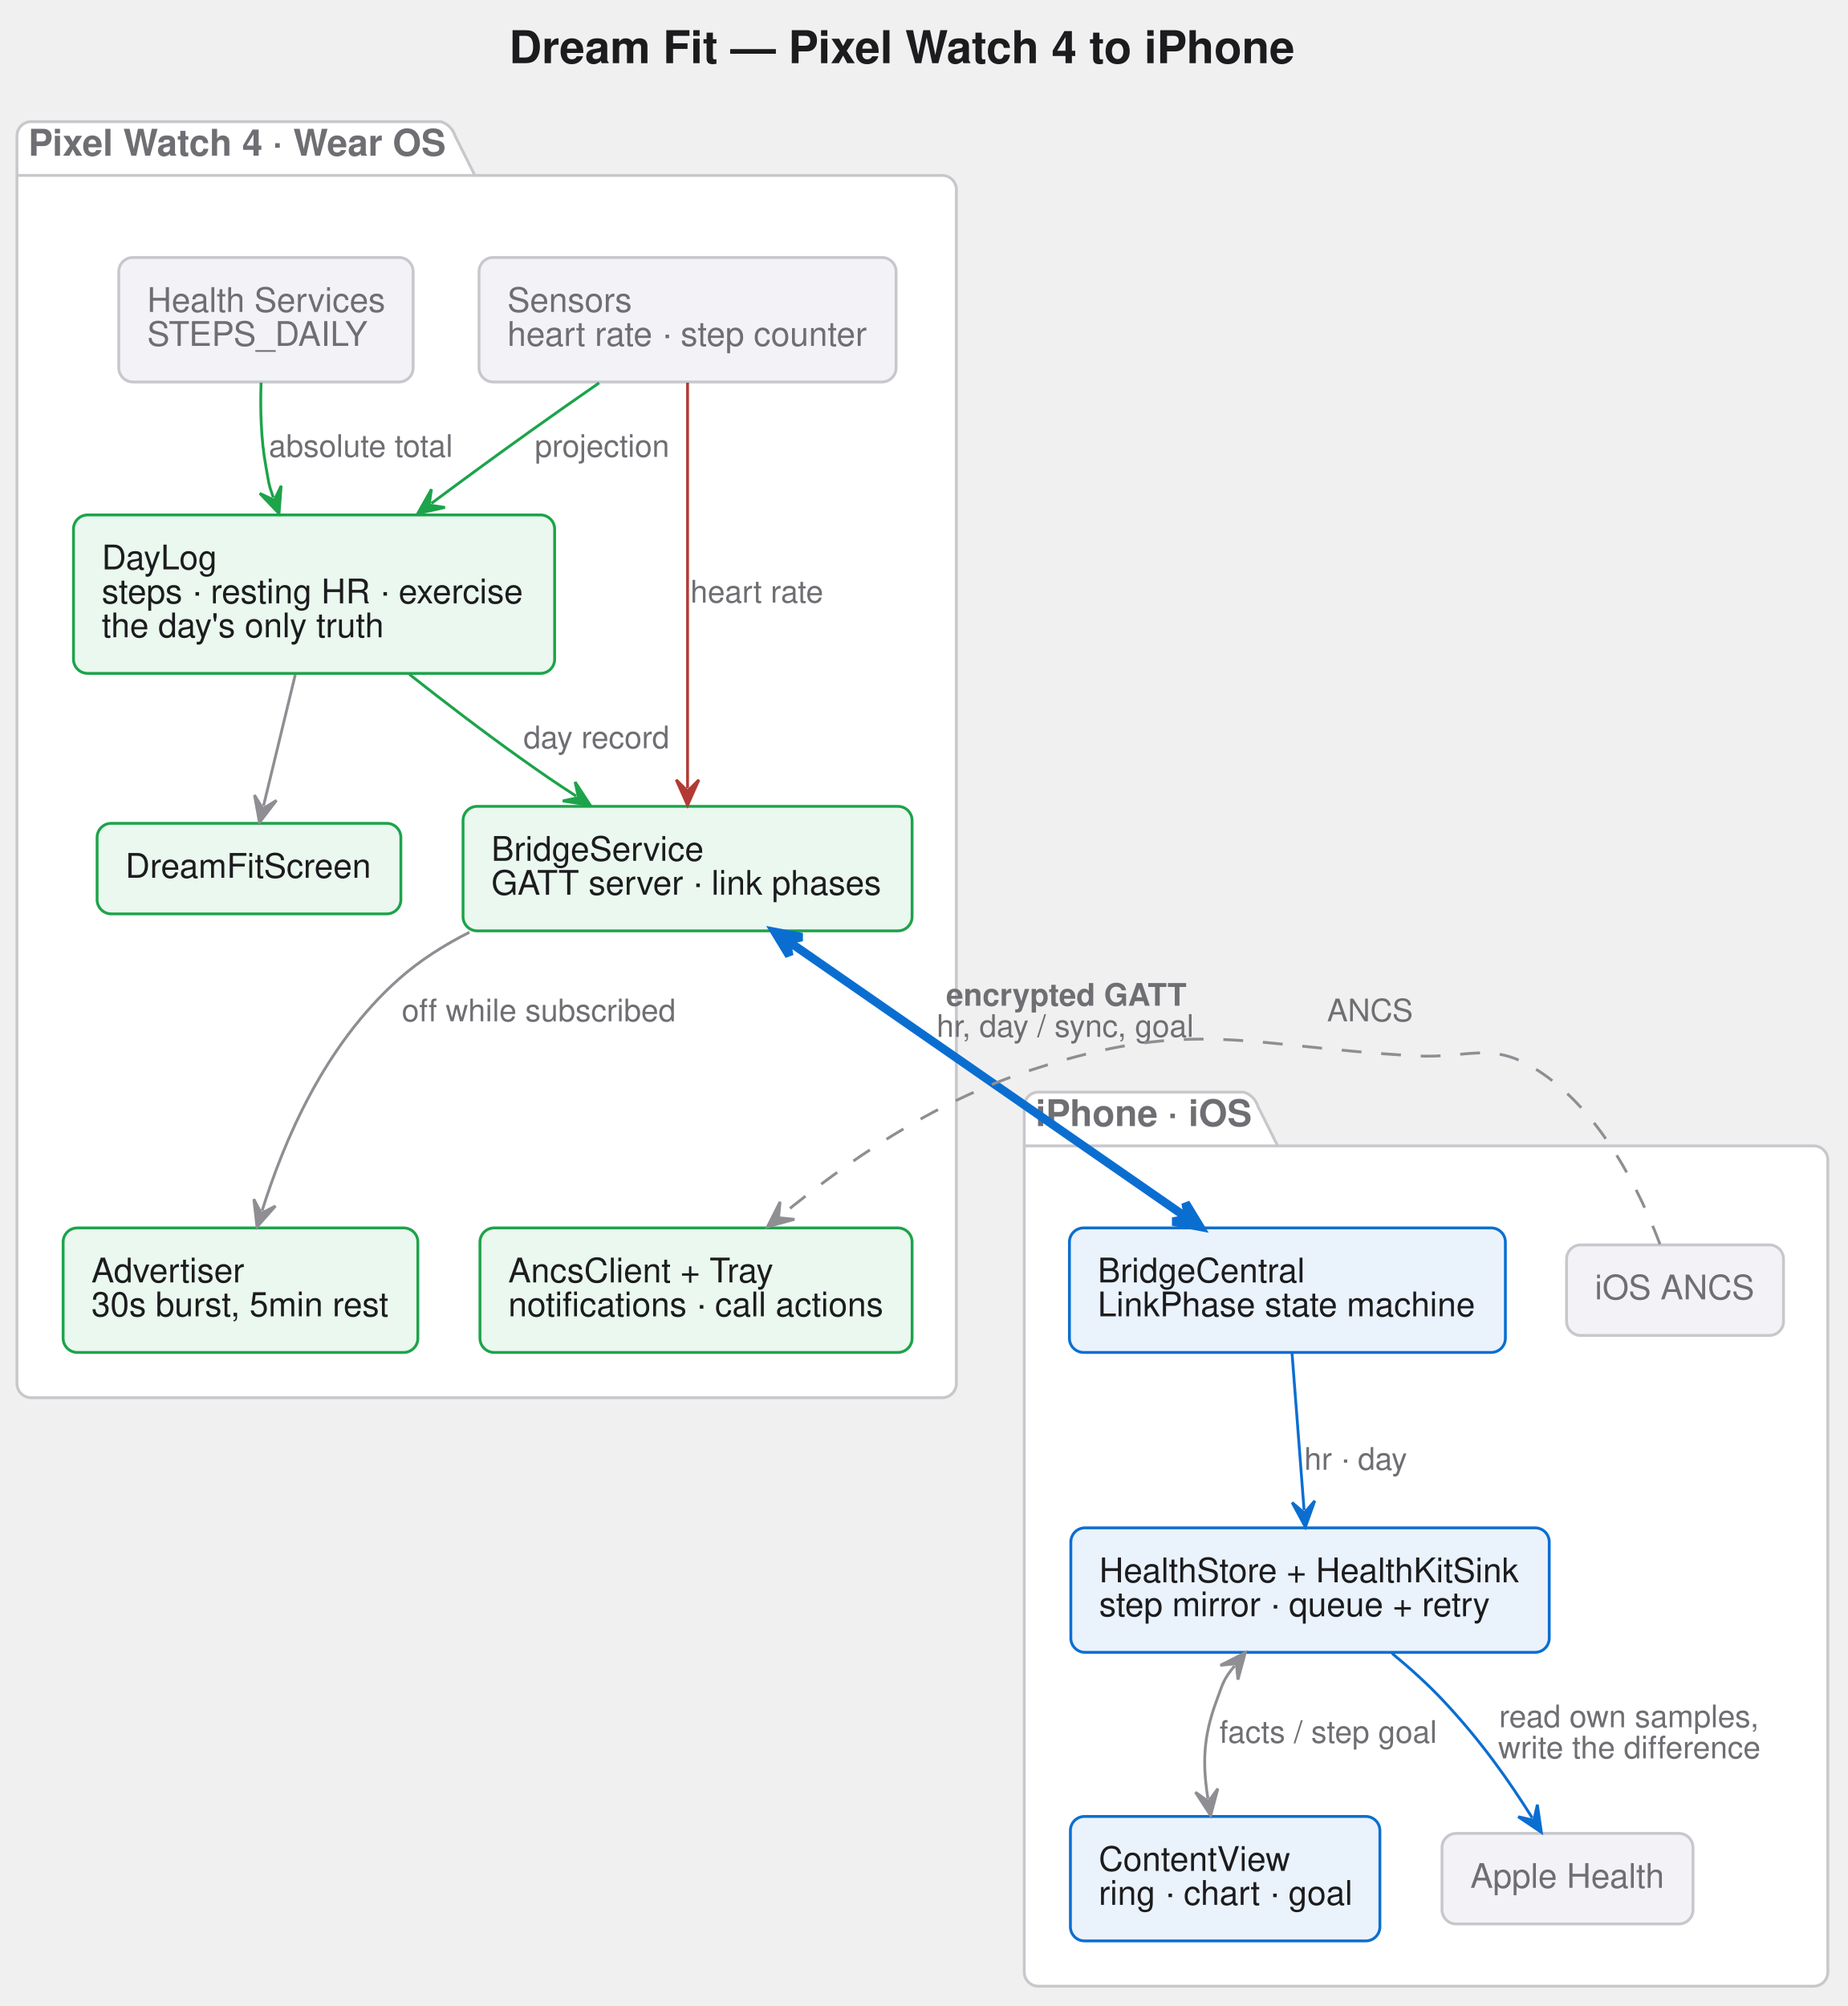
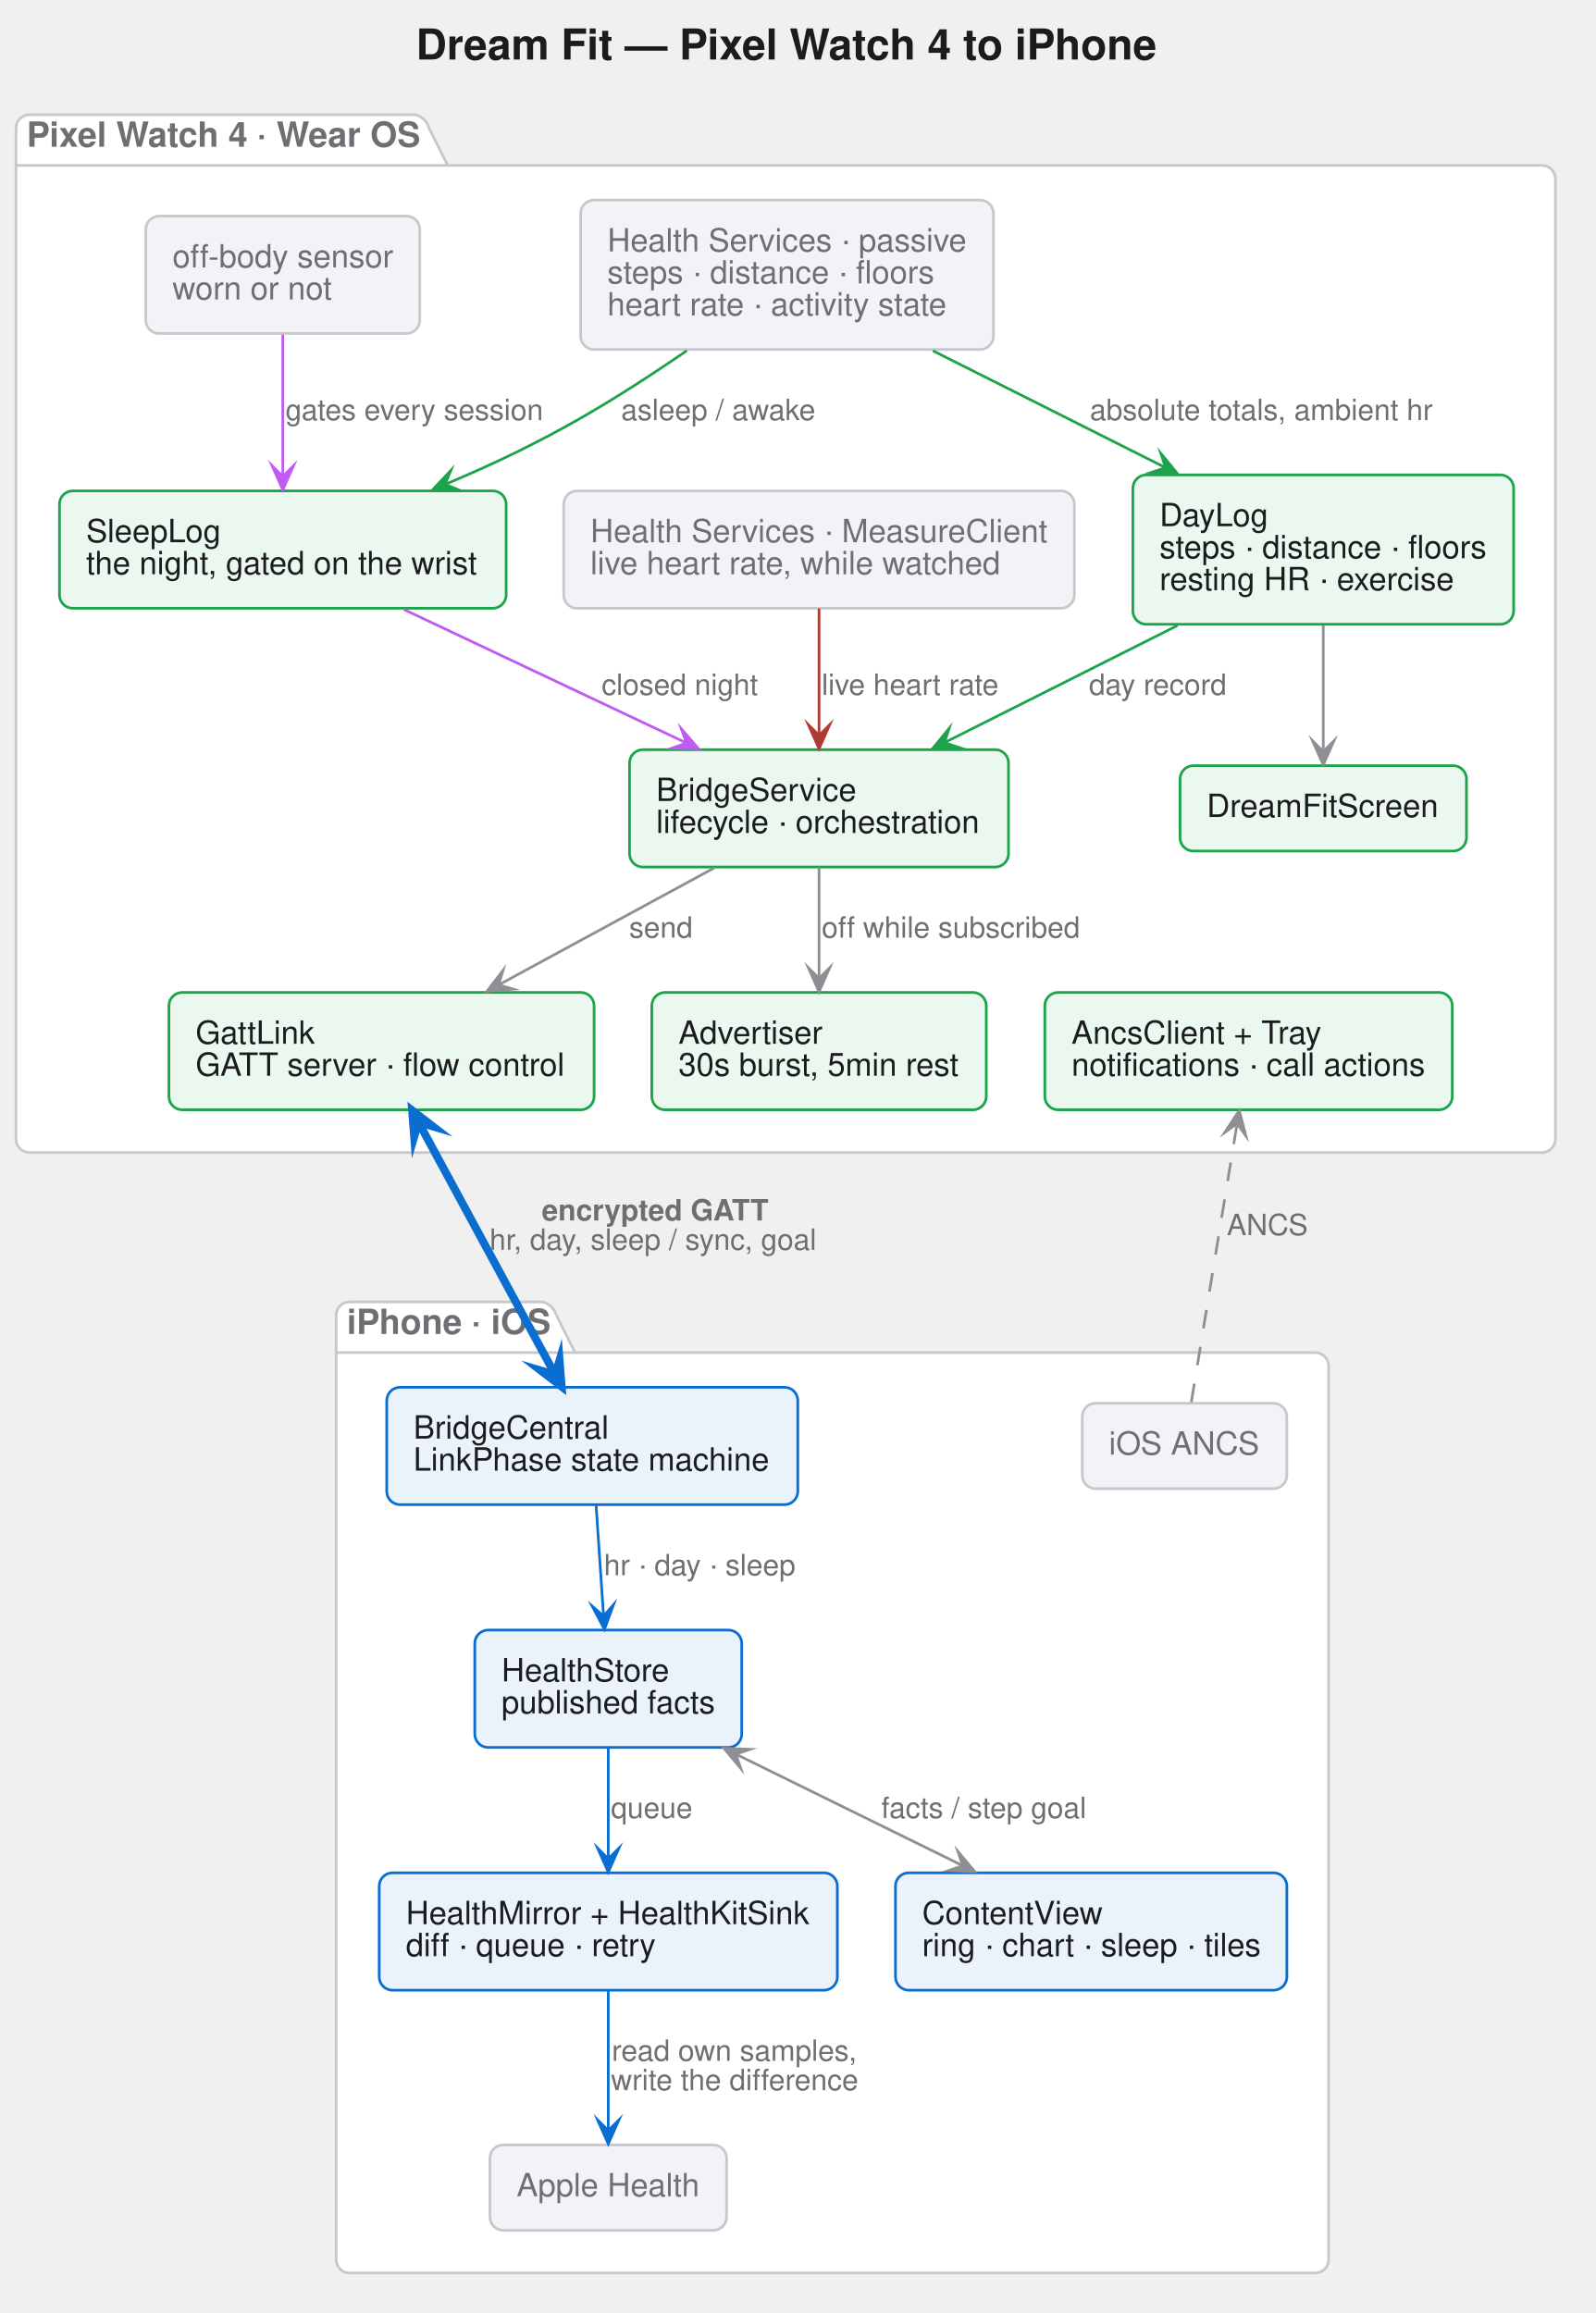
- <svg xmlns="http://www.w3.org/2000/svg" contentStyleType="text/css" height="709px" preserveAspectRatio="none" style="width:653px;height:709px;background:#FFFFFF;" version="1.1" viewBox="0 0 653 709" width="653px" zoomAndPan="magnify">
+ <svg xmlns="http://www.w3.org/2000/svg" version="1.1" data-diagram-type="DESCRIPTION" style="width:598px;height:867px;background:#FFFFFF;" width="598px" height="867px" viewBox="0 0 598 867" zoomAndPan="magnify" preserveAspectRatio="none" contentStyleType="text/css">
  <defs />
-   <g>
-     <text fill="#1C1C1E" font-family="Helvetica" font-size="16" font-weight="bold" lengthAdjust="spacing" textLength="279.164" x="179.918" y="22.32">Dream Fit — Pixel Watch 4 to iPhone</text>
-     <g id="cluster_W">
-       <path d="M11,43 L155.827,43 A7.5,7.5 0 0 1 160.827,48 L167.827,62 L333,62 A5,5 0 0 1 338,67 L338,489 A5,5 0 0 1 333,494 L11,494 A5,5 0 0 1 6,489 L6,48 A5,5 0 0 1 11,43 " fill="#FFFFFF" style="stroke:#C7C7CC;stroke-width:1.0;" />
-       <line style="stroke:#C7C7CC;stroke-width:1.0;" x1="6" x2="167.827" y1="62" y2="62" />
-       <text fill="#6E6E73" font-family="Helvetica" font-size="13" font-weight="bold" lengthAdjust="spacing" textLength="148.827" x="10" y="55.01">Pixel Watch 4 · Wear OS</text>
+   <g font-family="sans-serif" lengthAdjust="spacing">
+     <g class="title" data-source-line="3">
+       <text x="155.918" y="22.32" fill="#1C1C1E" font-size="16" textLength="279.164" font-weight="700" font-family="Helvetica">Dream Fit — Pixel Watch 4 to iPhone</text>
    </g>
-     <g id="cluster_P">
-       <path d="M367,386 L439.565,386 A7.5,7.5 0 0 1 444.565,391 L451.565,405 L641,405 A5,5 0 0 1 646,410 L646,697 A5,5 0 0 1 641,702 L367,702 A5,5 0 0 1 362,697 L362,391 A5,5 0 0 1 367,386 " fill="#FFFFFF" style="stroke:#C7C7CC;stroke-width:1.0;" />
-       <line style="stroke:#C7C7CC;stroke-width:1.0;" x1="362" x2="451.565" y1="405" y2="405" />
-       <text fill="#6E6E73" font-family="Helvetica" font-size="13" font-weight="bold" lengthAdjust="spacing" textLength="76.565" x="366" y="398.01">iPhone · iOS</text>
+     <g class="cluster" data-qualified-name="W" id="ent0001" data-source-line="8">
+       <path d="M11,43 L155.827,43 A7.5,7.5 0 0 1 160.827,48 L167.827,62 L578,62 A5,5 0 0 1 583,67 L583,427 A5,5 0 0 1 578,432 L11,432 A5,5 0 0 1 6,427 L6,48 A5,5 0 0 1 11,43" style="stroke:#C7C7CC;stroke-width:1;" fill="#FFF" />
+       <line x1="6" y1="62" x2="167.827" y2="62" style="stroke:#C7C7CC;stroke-width:1;" />
+       <text x="10" y="55.01" fill="#6E6E73" font-size="13" textLength="148.827" font-weight="700" font-family="Helvetica">Pixel Watch 4 · Wear OS</text>
    </g>
-     <g id="elem_HS">
-       <rect fill="#F2F2F7" height="44" rx="5" ry="5" style="stroke:#C7C7CC;stroke-width:1.0;" width="104.035" x="41.98" y="91" />
-       <text fill="#6E6E73" font-family="Helvetica" font-size="12" lengthAdjust="spacing" textLength="84.035" x="51.98" y="110.24">Health Services</text>
-       <text fill="#6E6E73" font-family="Helvetica" font-size="12" lengthAdjust="spacing" textLength="80.701" x="51.98" y="122.24">STEPS_DAILY</text>
+     <g class="cluster" data-qualified-name="P" id="ent0022" data-source-line="34">
+       <path d="M131,488 L203.565,488 A7.5,7.5 0 0 1 208.565,493 L215.565,507 L493,507 A5,5 0 0 1 498,512 L498,847 A5,5 0 0 1 493,852 L131,852 A5,5 0 0 1 126,847 L126,493 A5,5 0 0 1 131,488" style="stroke:#C7C7CC;stroke-width:1;" fill="#FFF" />
+       <line x1="126" y1="507" x2="215.565" y2="507" style="stroke:#C7C7CC;stroke-width:1;" />
+       <text x="130" y="500.01" fill="#6E6E73" font-size="13" textLength="76.565" font-weight="700" font-family="Helvetica">iPhone · iOS</text>
    </g>
-     <g id="elem_SENS">
-       <rect fill="#F2F2F7" height="44" rx="5" ry="5" style="stroke:#C7C7CC;stroke-width:1.0;" width="147.406" x="169.3" y="91" />
-       <text fill="#6E6E73" font-family="Helvetica" font-size="12" lengthAdjust="spacing" textLength="44.022" x="179.3" y="110.24">Sensors</text>
-       <text fill="#6E6E73" font-family="Helvetica" font-size="12" lengthAdjust="spacing" textLength="127.406" x="179.3" y="122.24">heart rate · step counter</text>
+     <g class="entity" data-qualified-name="W.HS" id="ent0002" data-source-line="9">
+       <rect x="217.64" y="75" width="154.725" height="56" fill="#F2F2F7" style="stroke:#C7C7CC;stroke-width:1;" rx="5" ry="5" />
+       <text x="227.64" y="94.24" fill="#6E6E73" font-size="12" textLength="134.725" font-family="Helvetica">Health Services · passive</text>
+       <text x="227.64" y="106.24" fill="#6E6E73" font-size="12" textLength="122.725" font-family="Helvetica">steps · distance · floors</text>
+       <text x="227.64" y="118.24" fill="#6E6E73" font-size="12" textLength="127.389" font-family="Helvetica">heart rate · activity state</text>
    </g>
-     <g id="elem_DAYLOG">
-       <rect fill="#EAF8EF" height="56" rx="5" ry="5" style="stroke:#1DA34A;stroke-width:1.0;" width="170.053" x="25.97" y="182" />
-       <text fill="#1C1C1E" font-family="Helvetica" font-size="12" lengthAdjust="spacing" textLength="41.361" x="35.97" y="201.24">DayLog</text>
-       <text fill="#1C1C1E" font-family="Helvetica" font-size="12" lengthAdjust="spacing" textLength="150.053" x="35.97" y="213.24">steps · resting HR · exercise</text>
-       <text fill="#1C1C1E" font-family="Helvetica" font-size="12" lengthAdjust="spacing" textLength="100.348" x="35.97" y="225.24">the day's only truth</text>
+     <g class="entity" data-qualified-name="W.SENS" id="ent0003" data-source-line="10">
+       <rect x="211.3" y="184" width="191.404" height="44" fill="#F2F2F7" style="stroke:#C7C7CC;stroke-width:1;" rx="5" ry="5" />
+       <text x="221.3" y="203.24" fill="#6E6E73" font-size="12" textLength="171.404" font-family="Helvetica">Health Services · MeasureClient</text>
+       <text x="221.3" y="215.24" fill="#6E6E73" font-size="12" textLength="154.746" font-family="Helvetica">live heart rate, while watched</text>
    </g>
-     <g id="elem_SVC">
-       <rect fill="#EAF8EF" height="44" rx="5" ry="5" style="stroke:#1DA34A;stroke-width:1.0;" width="158.709" x="163.65" y="285" />
-       <text fill="#1C1C1E" font-family="Helvetica" font-size="12" lengthAdjust="spacing" textLength="74.701" x="173.65" y="304.24">BridgeService</text>
-       <text fill="#1C1C1E" font-family="Helvetica" font-size="12" lengthAdjust="spacing" textLength="138.709" x="173.65" y="316.24">GATT server · link phases</text>
+     <g class="entity" data-qualified-name="W.OFFBODY" id="ent0004" data-source-line="11">
+       <rect x="54.64" y="81" width="102.711" height="44" fill="#F2F2F7" style="stroke:#C7C7CC;stroke-width:1;" rx="5" ry="5" />
+       <text x="64.64" y="100.24" fill="#6E6E73" font-size="12" textLength="82.711" font-family="Helvetica">off-body sensor</text>
+       <text x="64.64" y="112.24" fill="#6E6E73" font-size="12" textLength="60.029" font-family="Helvetica">worn or not</text>
    </g>
-     <g id="elem_ADV">
-       <rect fill="#EAF8EF" height="44" rx="5" ry="5" style="stroke:#1DA34A;stroke-width:1.0;" width="125.375" x="22.31" y="434" />
-       <text fill="#1C1C1E" font-family="Helvetica" font-size="12" lengthAdjust="spacing" textLength="54.018" x="32.31" y="453.24">Advertiser</text>
-       <text fill="#1C1C1E" font-family="Helvetica" font-size="12" lengthAdjust="spacing" textLength="105.375" x="32.31" y="465.24">30s burst, 5min rest</text>
+     <g class="entity" data-qualified-name="W.DAYLOG" id="ent0005" data-source-line="12">
+       <rect x="424.64" y="178" width="142.725" height="56" fill="#EAF8EF" style="stroke:#1DA34A;stroke-width:1;" rx="5" ry="5" />
+       <text x="434.64" y="197.24" fill="#1C1C1E" font-size="12" textLength="41.361" font-family="Helvetica">DayLog</text>
+       <text x="434.64" y="209.24" fill="#1C1C1E" font-size="12" textLength="122.725" font-family="Helvetica">steps · distance · floors</text>
+       <text x="434.64" y="221.24" fill="#1C1C1E" font-size="12" textLength="111.369" font-family="Helvetica">resting HR · exercise</text>
    </g>
-     <g id="elem_TRAY">
-       <rect fill="#EAF8EF" height="44" rx="5" ry="5" style="stroke:#1DA34A;stroke-width:1.0;" width="152.732" x="169.63" y="434" />
-       <text fill="#1C1C1E" font-family="Helvetica" font-size="12" lengthAdjust="spacing" textLength="95.033" x="179.63" y="453.24">AncsClient + Tray</text>
-       <text fill="#1C1C1E" font-family="Helvetica" font-size="12" lengthAdjust="spacing" textLength="132.732" x="179.63" y="465.24">notifications · call actions</text>
+     <g class="entity" data-qualified-name="W.SLEEPLOG" id="ent0006" data-source-line="13">
+       <rect x="22.29" y="184" width="167.428" height="44" fill="#EAF8EF" style="stroke:#1DA34A;stroke-width:1;" rx="5" ry="5" />
+       <text x="32.29" y="203.24" fill="#1C1C1E" font-size="12" textLength="50.713" font-family="Helvetica">SleepLog</text>
+       <text x="32.29" y="215.24" fill="#1C1C1E" font-size="12" textLength="147.428" font-family="Helvetica">the night, gated on the wrist</text>
    </g>
-     <g id="elem_WUI">
-       <rect fill="#EAF8EF" height="32" rx="5" ry="5" style="stroke:#1DA34A;stroke-width:1.0;" width="107.357" x="34.32" y="291" />
-       <text fill="#1C1C1E" font-family="Helvetica" font-size="12" lengthAdjust="spacing" textLength="87.357" x="44.32" y="310.24">DreamFitScreen</text>
+     <g class="entity" data-qualified-name="W.SVC" id="ent0007" data-source-line="14">
+       <rect x="235.97" y="281" width="142.051" height="44" fill="#EAF8EF" style="stroke:#1DA34A;stroke-width:1;" rx="5" ry="5" />
+       <text x="245.97" y="300.24" fill="#1C1C1E" font-size="12" textLength="74.701" font-family="Helvetica">BridgeService</text>
+       <text x="245.97" y="312.24" fill="#1C1C1E" font-size="12" textLength="122.051" font-family="Helvetica">lifecycle · orchestration</text>
    </g>
-     <g id="elem_BC">
-       <rect fill="#EAF2FC" height="44" rx="5" ry="5" style="stroke:#0A6ED1;stroke-width:1.0;" width="154.08" x="377.96" y="434" />
-       <text fill="#1C1C1E" font-family="Helvetica" font-size="12" lengthAdjust="spacing" textLength="73.371" x="387.96" y="453.24">BridgeCentral</text>
-       <text fill="#1C1C1E" font-family="Helvetica" font-size="12" lengthAdjust="spacing" textLength="134.08" x="387.96" y="465.24">LinkPhase state machine</text>
+     <g class="entity" data-qualified-name="W.LINK" id="ent0008" data-source-line="15">
+       <rect x="63.32" y="372" width="159.365" height="44" fill="#EAF8EF" style="stroke:#1DA34A;stroke-width:1;" rx="5" ry="5" />
+       <text x="73.32" y="391.24" fill="#1C1C1E" font-size="12" textLength="44.689" font-family="Helvetica">GattLink</text>
+       <text x="73.32" y="403.24" fill="#1C1C1E" font-size="12" textLength="139.365" font-family="Helvetica">GATT server · flow control</text>
    </g>
-     <g id="elem_STORE">
-       <rect fill="#EAF2FC" height="44" rx="5" ry="5" style="stroke:#0A6ED1;stroke-width:1.0;" width="169.08" x="378.46" y="540" />
-       <text fill="#1C1C1E" font-family="Helvetica" font-size="12" lengthAdjust="spacing" textLength="149.08" x="388.46" y="559.24">HealthStore + HealthKitSink</text>
-       <text fill="#1C1C1E" font-family="Helvetica" font-size="12" lengthAdjust="spacing" textLength="138.387" x="388.46" y="571.24">step mirror · queue + retry</text>
+     <g class="entity" data-qualified-name="W.ADV" id="ent0009" data-source-line="16">
+       <rect x="244.31" y="372" width="125.375" height="44" fill="#EAF8EF" style="stroke:#1DA34A;stroke-width:1;" rx="5" ry="5" />
+       <text x="254.31" y="391.24" fill="#1C1C1E" font-size="12" textLength="54.018" font-family="Helvetica">Advertiser</text>
+       <text x="254.31" y="403.24" fill="#1C1C1E" font-size="12" textLength="105.375" font-family="Helvetica">30s burst, 5min rest</text>
    </g>
-     <g id="elem_UI">
-       <rect fill="#EAF2FC" height="44" rx="5" ry="5" style="stroke:#0A6ED1;stroke-width:1.0;" width="109.379" x="378.31" y="642" />
-       <text fill="#1C1C1E" font-family="Helvetica" font-size="12" lengthAdjust="spacing" textLength="68.039" x="388.31" y="661.24">ContentView</text>
-       <text fill="#1C1C1E" font-family="Helvetica" font-size="12" lengthAdjust="spacing" textLength="89.379" x="388.31" y="673.24">ring · chart · goal</text>
+     <g class="entity" data-qualified-name="W.TRAY" id="ent0010" data-source-line="17">
+       <rect x="391.63" y="372" width="152.732" height="44" fill="#EAF8EF" style="stroke:#1DA34A;stroke-width:1;" rx="5" ry="5" />
+       <text x="401.63" y="391.24" fill="#1C1C1E" font-size="12" textLength="95.033" font-family="Helvetica">AncsClient + Tray</text>
+       <text x="401.63" y="403.24" fill="#1C1C1E" font-size="12" textLength="132.732" font-family="Helvetica">notifications · call actions</text>
    </g>
-     <g id="elem_HK">
-       <rect fill="#F2F2F7" height="32" rx="5" ry="5" style="stroke:#C7C7CC;stroke-width:1.0;" width="88.713" x="509.64" y="648" />
-       <text fill="#6E6E73" font-family="Helvetica" font-size="12" lengthAdjust="spacing" textLength="68.713" x="519.64" y="667.24">Apple Health</text>
+     <g class="entity" data-qualified-name="W.WUI" id="ent0011" data-source-line="18">
+       <rect x="442.32" y="287" width="107.357" height="32" fill="#EAF8EF" style="stroke:#1DA34A;stroke-width:1;" rx="5" ry="5" />
+       <text x="452.32" y="306.24" fill="#1C1C1E" font-size="12" textLength="87.357" font-family="Helvetica">DreamFitScreen</text>
    </g>
-     <g id="elem_IOSANCS">
-       <rect fill="#F2F2F7" height="32" rx="5" ry="5" style="stroke:#C7C7CC;stroke-width:1.0;" width="76.678" x="553.66" y="440" />
-       <text fill="#6E6E73" font-family="Helvetica" font-size="12" lengthAdjust="spacing" textLength="56.678" x="563.66" y="459.24">iOS ANCS</text>
+     <g class="entity" data-qualified-name="P.BC" id="ent0023" data-source-line="35">
+       <rect x="144.96" y="520" width="154.08" height="44" fill="#EAF2FC" style="stroke:#0A6ED1;stroke-width:1;" rx="5" ry="5" />
+       <text x="154.96" y="539.24" fill="#1C1C1E" font-size="12" textLength="73.371" font-family="Helvetica">BridgeCentral</text>
+       <text x="154.96" y="551.24" fill="#1C1C1E" font-size="12" textLength="134.08" font-family="Helvetica">LinkPhase state machine</text>
    </g>
-     <g id="link_HS_DAYLOG">
-       <path d="M92.27,135.25 C91.96,144.47 92.2,155.34 94,165 C95.02,170.47 94.693,170.486 96.603,175.866 " fill="none" id="HS-to-DAYLOG" style="stroke:#1DA34A;stroke-width:1.0;" />
-       <polygon fill="#1DA34A" points="98.61,181.52,99.368,171.7,96.937,176.808,91.829,174.377,98.61,181.52" style="stroke:#1DA34A;stroke-width:1.0;" />
-       <text fill="#6E6E73" font-family="Helvetica" font-size="11" lengthAdjust="spacing" textLength="65.436" x="95" y="161.47">absolute total</text>
+     <g class="entity" data-qualified-name="P.STORE" id="ent0024" data-source-line="36">
+       <rect x="142.14" y="702" width="171.723" height="44" fill="#EAF2FC" style="stroke:#0A6ED1;stroke-width:1;" rx="5" ry="5" />
+       <text x="152.14" y="721.24" fill="#1C1C1E" font-size="12" textLength="151.723" font-family="Helvetica">HealthMirror + HealthKitSink</text>
+       <text x="152.14" y="733.24" fill="#1C1C1E" font-size="12" textLength="93.381" font-family="Helvetica">diff · queue · retry</text>
    </g>
-     <g id="link_SENS_DAYLOG">
-       <path d="M211.75,135.33 C203.96,140.72 195.65,146.53 188,152 C174.74,161.48 165.167,168.482 152.457,177.923 " fill="none" id="SENS-to-DAYLOG" style="stroke:#1DA34A;stroke-width:1.0;" />
-       <polygon fill="#1DA34A" points="147.64,181.5,157.25,179.345,151.654,178.519,152.48,172.923,147.64,181.5" style="stroke:#1DA34A;stroke-width:1.0;" />
-       <text fill="#6E6E73" font-family="Helvetica" font-size="11" lengthAdjust="spacing" textLength="47.695" x="189" y="161.47">projection</text>
+     <g class="entity" data-qualified-name="P.MODEL" id="ent0025" data-source-line="37">
+       <rect x="177.97" y="611" width="100.051" height="44" fill="#EAF2FC" style="stroke:#0A6ED1;stroke-width:1;" rx="5" ry="5" />
+       <text x="187.97" y="630.24" fill="#1C1C1E" font-size="12" textLength="63.369" font-family="Helvetica">HealthStore</text>
+       <text x="187.97" y="642.24" fill="#1C1C1E" font-size="12" textLength="80.051" font-family="Helvetica">published facts</text>
    </g>
-     <g id="link_SENS_SVC">
-       <path d="M243,135.28 C243,172.19 243,241.65 243,278.62 " fill="none" id="SENS-to-SVC" style="stroke:#B23A34;stroke-width:1.0;" />
-       <polygon fill="#B23A34" points="243,284.62,247,275.62,243,279.62,239,275.62,243,284.62" style="stroke:#B23A34;stroke-width:1.0;" />
-       <text fill="#6E6E73" font-family="Helvetica" font-size="11" lengthAdjust="spacing" textLength="47.083" x="244" y="212.97">heart rate</text>
+     <g class="entity" data-qualified-name="P.UI" id="ent0026" data-source-line="38">
+       <rect x="335.64" y="702" width="146.721" height="44" fill="#EAF2FC" style="stroke:#0A6ED1;stroke-width:1;" rx="5" ry="5" />
+       <text x="345.64" y="721.24" fill="#1C1C1E" font-size="12" textLength="68.039" font-family="Helvetica">ContentView</text>
+       <text x="345.64" y="733.24" fill="#1C1C1E" font-size="12" textLength="126.721" font-family="Helvetica">ring · chart · sleep · tiles</text>
    </g>
-     <g id="link_DAYLOG_SVC">
-       <path d="M144.68,238.33 C156.88,247.95 170.89,258.69 184,268 C191.85,273.57 195.434,276.069 203.604,281.359 " fill="none" id="DAYLOG-to-SVC" style="stroke:#1DA34A;stroke-width:1.0;" />
-       <polygon fill="#1DA34A" points="208.64,284.62,203.259,276.371,204.443,281.902,198.911,283.086,208.64,284.62" style="stroke:#1DA34A;stroke-width:1.0;" />
-       <text fill="#6E6E73" font-family="Helvetica" font-size="11" lengthAdjust="spacing" textLength="51.971" x="185" y="264.47">day record</text>
+     <g class="entity" data-qualified-name="P.HK" id="ent0027" data-source-line="39">
+       <rect x="183.64" y="804" width="88.713" height="32" fill="#F2F2F7" style="stroke:#C7C7CC;stroke-width:1;" rx="5" ry="5" />
+       <text x="193.64" y="823.24" fill="#6E6E73" font-size="12" textLength="68.713" font-family="Helvetica">Apple Health</text>
    </g>
-     <g id="link_DAYLOG_WUI">
-       <path d="M104.35,238.48 C100.23,255.47 96.52,270.808 93.12,284.868 " fill="none" id="DAYLOG-to-WUI" style="stroke:#8E8E93;stroke-width:1.0;" />
-       <polygon fill="#8E8E93" points="91.71,290.7,97.713,282.892,92.885,285.84,89.938,281.012,91.71,290.7" style="stroke:#8E8E93;stroke-width:1.0;" />
+     <g class="entity" data-qualified-name="P.IOSANCS" id="ent0028" data-source-line="40">
+       <rect x="405.66" y="526" width="76.678" height="32" fill="#F2F2F7" style="stroke:#C7C7CC;stroke-width:1;" rx="5" ry="5" />
+       <text x="415.66" y="545.24" fill="#6E6E73" font-size="12" textLength="56.678" font-family="Helvetica">iOS ANCS</text>
    </g>
-     <g id="link_SVC_ADV">
-       <path d="M165.91,329.5 C156.92,334.03 148.35,339.47 141,346 C114.28,369.74 100.313,403.537 92.633,427.907 " fill="none" id="SVC-to-ADV" style="stroke:#8E8E93;stroke-width:1.0;" />
-       <polygon fill="#8E8E93" points="90.83,433.63,97.35,426.248,92.333,428.861,89.72,423.844,90.83,433.63" style="stroke:#8E8E93;stroke-width:1.0;" />
-       <text fill="#6E6E73" font-family="Helvetica" font-size="11" lengthAdjust="spacing" textLength="96.605" x="142" y="360.97">off while subscribed</text>
+     <g class="link" data-entity-1="ent0002" data-entity-2="ent0005" id="lnk12" data-source-line="20" data-link-type="dependency">
+       <path d="M349.66,131.47 C378.14,145.78 408.402,160.985 436.882,175.295" style="stroke:#1DA34A;stroke-width:1;" fill="none" id="HS-to-DAYLOG" />
+       <polygon points="441.35,177.54,435.104,169.925,436.882,175.295,431.512,177.073,441.35,177.54" fill="#1DA34A" style="stroke:#1DA34A;stroke-width:1;stroke-linejoin:miter;stroke-miterlimit:10;" />
+       <text x="408.53" y="157.47" fill="#6E6E73" font-size="11" textLength="129.019" font-family="Helvetica">absolute totals, ambient hr</text>
    </g>
-     <g id="link_BC_STORE">
-       <path d="M456.64,478.3 C458.02,496.24 459.52,515.808 460.9,533.748 " fill="none" id="BC-to-STORE" style="stroke:#0A6ED1;stroke-width:1.0;" />
-       <polygon fill="#0A6ED1" points="461.36,539.73,464.658,530.45,460.976,534.745,456.682,531.063,461.36,539.73" style="stroke:#0A6ED1;stroke-width:1.0;" />
-       <text fill="#6E6E73" font-family="Helvetica" font-size="11" lengthAdjust="spacing" textLength="36.685" x="460.95" y="519.47">hr · day</text>
+     <g class="link" data-entity-1="ent0002" data-entity-2="ent0006" id="lnk13" data-source-line="21" data-link-type="dependency">
+       <path d="M257.46,131.42 C243,141.37 226.1,152.3 210,161 C194.91,169.16 182.588,174.939 166.848,181.569" style="stroke:#1DA34A;stroke-width:1;" fill="none" id="HS-to-SLEEPLOG" />
+       <polygon points="162.24,183.51,172.087,183.703,166.848,181.569,168.981,176.33,162.24,183.51" fill="#1DA34A" style="stroke:#1DA34A;stroke-width:1;stroke-linejoin:miter;stroke-miterlimit:10;" />
+       <text x="232.8" y="157.47" fill="#6E6E73" font-size="11" textLength="73.38" font-family="Helvetica">asleep / awake</text>
    </g>
-     <g id="link_STORE_HK">
-       <path d="M491.94,584.32 C498.18,589.48 504.54,595.19 510,601 C523.64,615.53 533.304,629.412 541.554,642.522 " fill="none" id="STORE-to-HK" style="stroke:#0A6ED1;stroke-width:1.0;" />
-       <polygon fill="#0A6ED1" points="544.75,647.6,543.342,637.852,542.087,643.368,536.571,642.113,544.75,647.6" style="stroke:#0A6ED1;stroke-width:1.0;" />
-       <text fill="#6E6E73" font-family="Helvetica" font-size="11" lengthAdjust="spacing" textLength="92.324" x="529.796" y="610.47">read own samples,</text>
-       <text fill="#6E6E73" font-family="Helvetica" font-size="11" lengthAdjust="spacing" textLength="92.936" x="529.49" y="621.47">write the difference</text>
+     <g class="link" data-entity-1="ent0004" data-entity-2="ent0006" id="lnk14" data-source-line="22" data-link-type="dependency">
+       <path d="M106,125.42 C106,142.56 106,161.48 106,178.61" style="stroke:#BF5AF2;stroke-width:1;" fill="none" id="OFFBODY-to-SLEEPLOG" />
+       <polygon points="106,183.61,110,174.61,106,178.61,102,174.61,106,183.61" fill="#BF5AF2" style="stroke:#BF5AF2;stroke-width:1;stroke-linejoin:miter;stroke-miterlimit:10;" />
+       <text x="107" y="157.47" fill="#6E6E73" font-size="11" textLength="97.217" font-family="Helvetica">gates every session</text>
    </g>
-     <g id="link_STORE_UI">
-       <path d="M436.32,588.781 C432.18,593.861 432.26,594.94 430,601 C425.17,613.92 424.974,623.495 426.934,635.765 " fill="none" id="STORE-UI" style="stroke:#8E8E93;stroke-width:1.0;" />
-       <polygon fill="#8E8E93" points="440.11,584.13,431.324,588.58,436.951,588.006,437.525,593.634,440.11,584.13" style="stroke:#8E8E93;stroke-width:1.0;" />
-       <polygon fill="#8E8E93" points="427.88,641.69,430.41,632.172,427.091,636.753,422.51,633.434,427.88,641.69" style="stroke:#8E8E93;stroke-width:1.0;" />
-       <text fill="#6E6E73" font-family="Helvetica" font-size="11" lengthAdjust="spacing" textLength="77.043" x="431" y="615.97">facts / step goal</text>
+     <g class="link" data-entity-1="ent0003" data-entity-2="ent0007" id="lnk15" data-source-line="23" data-link-type="dependency">
+       <path d="M307,228.08 C307,243.72 307,259.95 307,275.65" style="stroke:#B23A34;stroke-width:1;" fill="none" id="SENS-to-SVC" />
+       <polygon points="307,280.65,311,271.65,307,275.65,303,271.65,307,280.65" fill="#B23A34" style="stroke:#B23A34;stroke-width:1;stroke-linejoin:miter;stroke-miterlimit:10;" />
+       <text x="308" y="260.47" fill="#6E6E73" font-size="11" textLength="66.645" font-family="Helvetica">live heart rate</text>
    </g>
-     <g id="link_SVC_BC">
-       <path d="M278.76,332.799 C318.95,360.669 378.989,402.302 419.209,430.182 " fill="none" id="SVC-BC" style="stroke:#0A6ED1;stroke-width:3.0;" />
-       <polygon fill="#0A6ED1" points="273.83,329.38,278.946,337.796,277.939,332.229,283.505,331.222,273.83,329.38" style="stroke:#0A6ED1;stroke-width:3.0;" />
-       <polygon fill="#0A6ED1" points="424.14,433.6,419.022,425.185,420.031,430.752,414.464,431.76,424.14,433.6" style="stroke:#0A6ED1;stroke-width:3.0;" />
-       <text fill="#6E6E73" font-family="Helvetica" font-size="11" font-weight="bold" lengthAdjust="spacing" textLength="85.567" x="334.388" y="355.47">encrypted GATT</text>
-       <text fill="#6E6E73" font-family="Helvetica" font-size="11" lengthAdjust="spacing" textLength="92.324" x="331.01" y="366.47">hr, day / sync, goal</text>
+     <g class="link" data-entity-1="ent0005" data-entity-2="ent0007" id="lnk16" data-source-line="24" data-link-type="dependency">
+       <path d="M441.33,234.48 C412.12,249.16 381.148,264.735 354.008,278.375" style="stroke:#1DA34A;stroke-width:1;" fill="none" id="DAYLOG-to-SVC" />
+       <polygon points="349.54,280.62,359.378,280.153,354.008,278.375,355.785,273.004,349.54,280.62" fill="#1DA34A" style="stroke:#1DA34A;stroke-width:1;stroke-linejoin:miter;stroke-miterlimit:10;" />
+       <text x="408.17" y="260.47" fill="#6E6E73" font-size="11" textLength="51.971" font-family="Helvetica">day record</text>
    </g>
-     <g id="link_IOSANCS_TRAY">
-       <path d="M586.68,439.75 C579.74,421.42 565.75,392.29 543,378 C526.72,367.77 519.2,374.24 500,373.17 C440.06,369.81 422.11,359.48 365,378 C329.28,389.58 298.669,411.105 275.919,429.765 " fill="none" id="IOSANCS-to-TRAY" style="stroke:#8E8E93;stroke-width:1.0;stroke-dasharray:7.0,7.0;" />
-       <polygon fill="#8E8E93" points="271.28,433.57,280.775,430.955,275.146,430.399,275.702,424.77,271.28,433.57" style="stroke:#8E8E93;stroke-width:1.0;" />
-       <text fill="#6E6E73" font-family="Helvetica" font-size="11" lengthAdjust="spacing" textLength="30.561" x="469" y="360.97">ANCS</text>
+     <g class="link" data-entity-1="ent0006" data-entity-2="ent0007" id="lnk17" data-source-line="25" data-link-type="dependency">
+       <path d="M151.36,228.44 C184.36,244.04 224.33,262.923 257.29,278.503" style="stroke:#BF5AF2;stroke-width:1;" fill="none" id="SLEEPLOG-to-SVC" />
+       <polygon points="261.81,280.64,255.383,273.177,257.29,278.503,251.964,280.41,261.81,280.64" fill="#BF5AF2" style="stroke:#BF5AF2;stroke-width:1;stroke-linejoin:miter;stroke-miterlimit:10;" />
+       <text x="225.5" y="260.47" fill="#6E6E73" font-size="11" textLength="58.706" font-family="Helvetica">closed night</text>
+     </g>
+     <g class="link" data-entity-1="ent0005" data-entity-2="ent0011" id="lnk18" data-source-line="26" data-link-type="dependency">
+       <path d="M496,234.48 C496,251.47 496,267.64 496,281.7" style="stroke:#8E8E93;stroke-width:1;" fill="none" id="DAYLOG-to-WUI" />
+       <polygon points="496,286.7,500,277.7,496,281.7,492,277.7,496,286.7" fill="#8E8E93" style="stroke:#8E8E93;stroke-width:1;stroke-linejoin:miter;stroke-miterlimit:10;" />
+     </g>
+     <g class="link" data-entity-1="ent0007" data-entity-2="ent0008" id="lnk19" data-source-line="27" data-link-type="dependency">
+       <path d="M267.72,325.32 C241.94,339.31 212.744,355.144 186.924,369.164" style="stroke:#8E8E93;stroke-width:1;" fill="none" id="SVC-to-LINK" />
+       <polygon points="182.53,371.55,192.348,370.771,186.924,369.164,188.531,363.74,182.53,371.55" fill="#8E8E93" style="stroke:#8E8E93;stroke-width:1;stroke-linejoin:miter;stroke-miterlimit:10;" />
+       <text x="235.82" y="351.47" fill="#6E6E73" font-size="11" textLength="23.853" font-family="Helvetica">send</text>
+     </g>
+     <g class="link" data-entity-1="ent0007" data-entity-2="ent0009" id="lnk20" data-source-line="28" data-link-type="dependency">
+       <path d="M307,325.09 C307,339.18 307,352.63 307,366.75" style="stroke:#8E8E93;stroke-width:1;" fill="none" id="SVC-to-ADV" />
+       <polygon points="307,371.75,311,362.75,307,366.75,303,362.75,307,371.75" fill="#8E8E93" style="stroke:#8E8E93;stroke-width:1;stroke-linejoin:miter;stroke-miterlimit:10;" />
+       <text x="308" y="351.47" fill="#6E6E73" font-size="11" textLength="96.604" font-family="Helvetica">off while subscribed</text>
+     </g>
+     <g class="link" data-entity-1="ent0023" data-entity-2="ent0025" id="lnk29" data-source-line="42" data-link-type="dependency">
+       <path d="M223.42,564.09 C224.37,578.18 225.284,591.641 226.234,605.761" style="stroke:#0A6ED1;stroke-width:1;" fill="none" id="BC-to-MODEL" />
+       <polygon points="226.57,610.75,229.957,601.502,226.234,605.761,221.975,602.039,226.57,610.75" fill="#0A6ED1" style="stroke:#0A6ED1;stroke-width:1;stroke-linejoin:miter;stroke-miterlimit:10;" />
+       <text x="226.36" y="590.47" fill="#6E6E73" font-size="11" textLength="72.15" font-family="Helvetica">hr · day · sleep</text>
+     </g>
+     <g class="link" data-entity-1="ent0025" data-entity-2="ent0024" id="lnk30" data-source-line="43" data-link-type="dependency">
+       <path d="M228,655.09 C228,669.18 228,682.63 228,696.75" style="stroke:#0A6ED1;stroke-width:1;" fill="none" id="MODEL-to-STORE" />
+       <polygon points="228,701.75,232,692.75,228,696.75,224,692.75,228,701.75" fill="#0A6ED1" style="stroke:#0A6ED1;stroke-width:1;stroke-linejoin:miter;stroke-miterlimit:10;" />
+       <text x="229" y="681.47" fill="#6E6E73" font-size="11" textLength="30.588" font-family="Helvetica">queue</text>
+     </g>
+     <g class="link" data-entity-1="ent0024" data-entity-2="ent0027" id="lnk31" data-source-line="44" data-link-type="dependency">
+       <path d="M228,746.33 C228,763.77 228,783.02 228,798.61" style="stroke:#0A6ED1;stroke-width:1;" fill="none" id="STORE-to-HK" />
+       <polygon points="228,803.61,232,794.61,228,798.61,224,794.61,228,803.61" fill="#0A6ED1" style="stroke:#0A6ED1;stroke-width:1;stroke-linejoin:miter;stroke-miterlimit:10;" />
+       <text x="229.306" y="772.47" fill="#6E6E73" font-size="11" textLength="92.324" font-family="Helvetica">read own samples,</text>
+       <text x="229" y="783.47" fill="#6E6E73" font-size="11" textLength="92.936" font-family="Helvetica">write the difference</text>
+     </g>
+     <g class="link" data-entity-1="ent0025" data-entity-2="ent0026" id="lnk32" data-source-line="45" data-link-type="dependency">
+       <path d="M275.837,657.526 C304.287,671.516 332.383,685.323 360.883,699.343" style="stroke:#8E8E93;stroke-width:1;" fill="none" id="MODEL-UI" />
+       <polygon points="271.35,655.32,277.661,662.881,275.837,657.526,281.191,655.702,271.35,655.32" fill="#8E8E93" style="stroke:#8E8E93;stroke-width:1;stroke-linejoin:miter;stroke-miterlimit:10;" />
+       <polygon points="365.37,701.55,359.06,693.988,360.883,699.343,355.529,701.167,365.37,701.55" fill="#8E8E93" style="stroke:#8E8E93;stroke-width:1;stroke-linejoin:miter;stroke-miterlimit:10;" />
+       <text x="330.34" y="681.47" fill="#6E6E73" font-size="11" textLength="77.043" font-family="Helvetica">facts / step goal</text>
+     </g>
+     <g class="link" data-entity-1="ent0008" data-entity-2="ent0023" id="lnk33" data-source-line="48" data-link-type="dependency">
+       <path d="M156.87,420.627 C171.85,448.307 193.13,487.653 208.12,515.343" style="stroke:#0A6ED1;stroke-width:3;" fill="none" id="LINK-BC" />
+       <polygon points="154.49,416.23,155.256,426.049,156.87,420.627,162.291,422.241,154.49,416.23" fill="#0A6ED1" style="stroke:#0A6ED1;stroke-width:3;stroke-linejoin:miter;stroke-miterlimit:10;" />
+       <polygon points="210.5,519.74,209.733,509.921,208.12,515.343,202.698,513.73,210.5,519.74" fill="#0A6ED1" style="stroke:#0A6ED1;stroke-width:3;stroke-linejoin:miter;stroke-miterlimit:10;" />
+       <text x="203.083" y="457.47" fill="#6E6E73" font-size="11" textLength="85.567" font-weight="700" font-family="Helvetica">encrypted GATT</text>
+       <text x="183.5" y="468.47" fill="#6E6E73" font-size="11" textLength="124.733" font-family="Helvetica">hr, day, sleep / sync, goal</text>
+     </g>
+     <g class="link" data-entity-1="ent0028" data-entity-2="ent0010" id="lnk34" data-source-line="49" data-link-type="dependency">
+       <path d="M446.54,525.56 C450.85,499.32 458.809,450.904 463.699,421.164" style="stroke:#8E8E93;stroke-width:1;stroke-dasharray:7,7;" fill="none" id="IOSANCS-to-TRAY" />
+       <polygon points="464.51,416.23,459.103,424.462,463.699,421.164,466.997,425.76,464.51,416.23" fill="#8E8E93" style="stroke:#8E8E93;stroke-width:1;stroke-linejoin:miter;stroke-miterlimit:10;" />
+       <text x="459.86" y="462.97" fill="#6E6E73" font-size="11" textLength="30.562" font-family="Helvetica">ANCS</text>
    </g>
  </g>
</svg>
